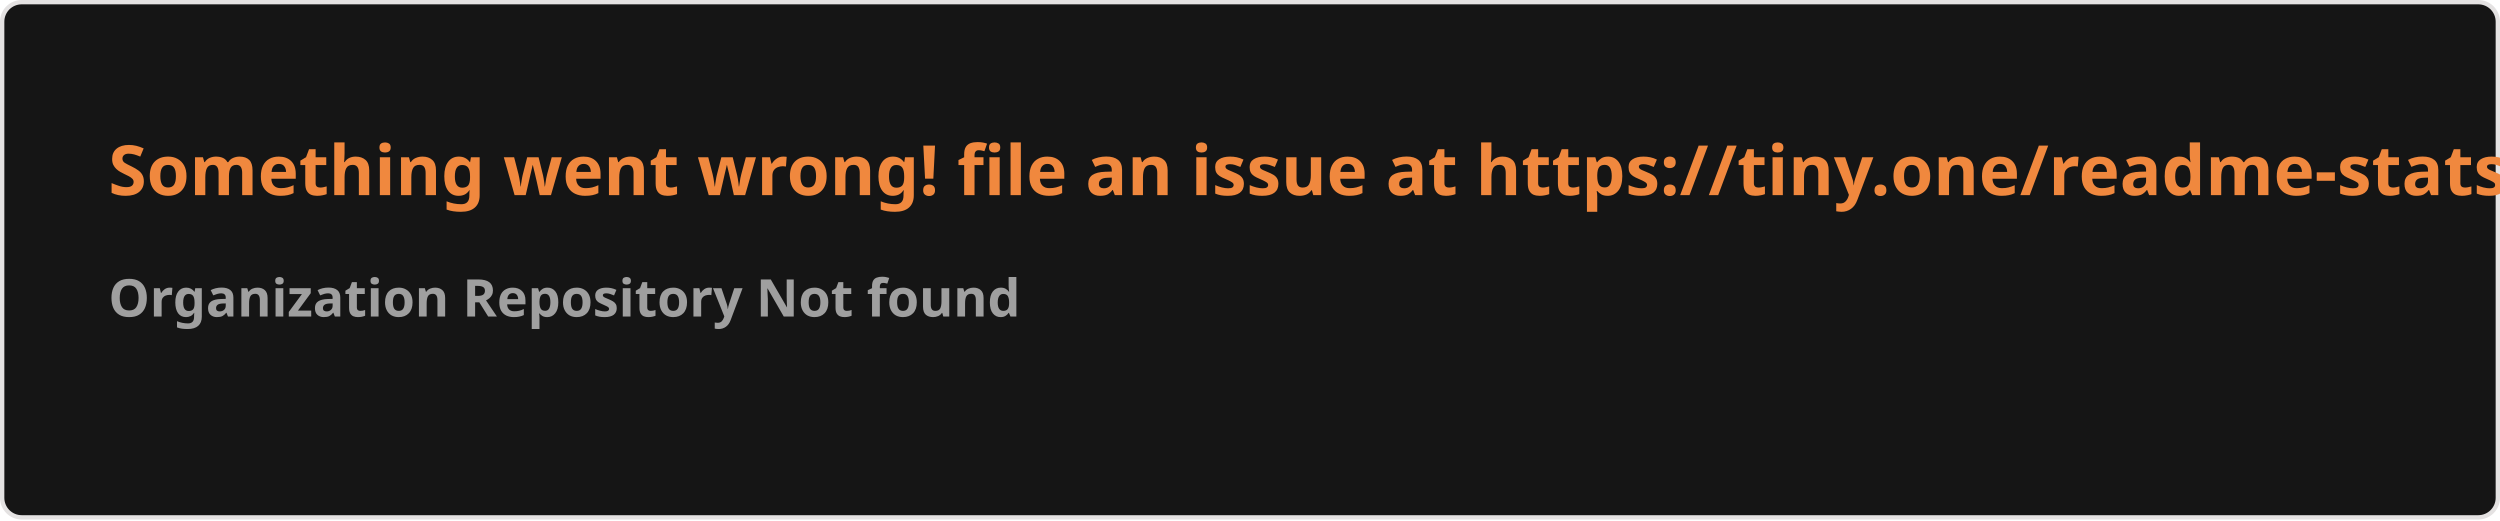
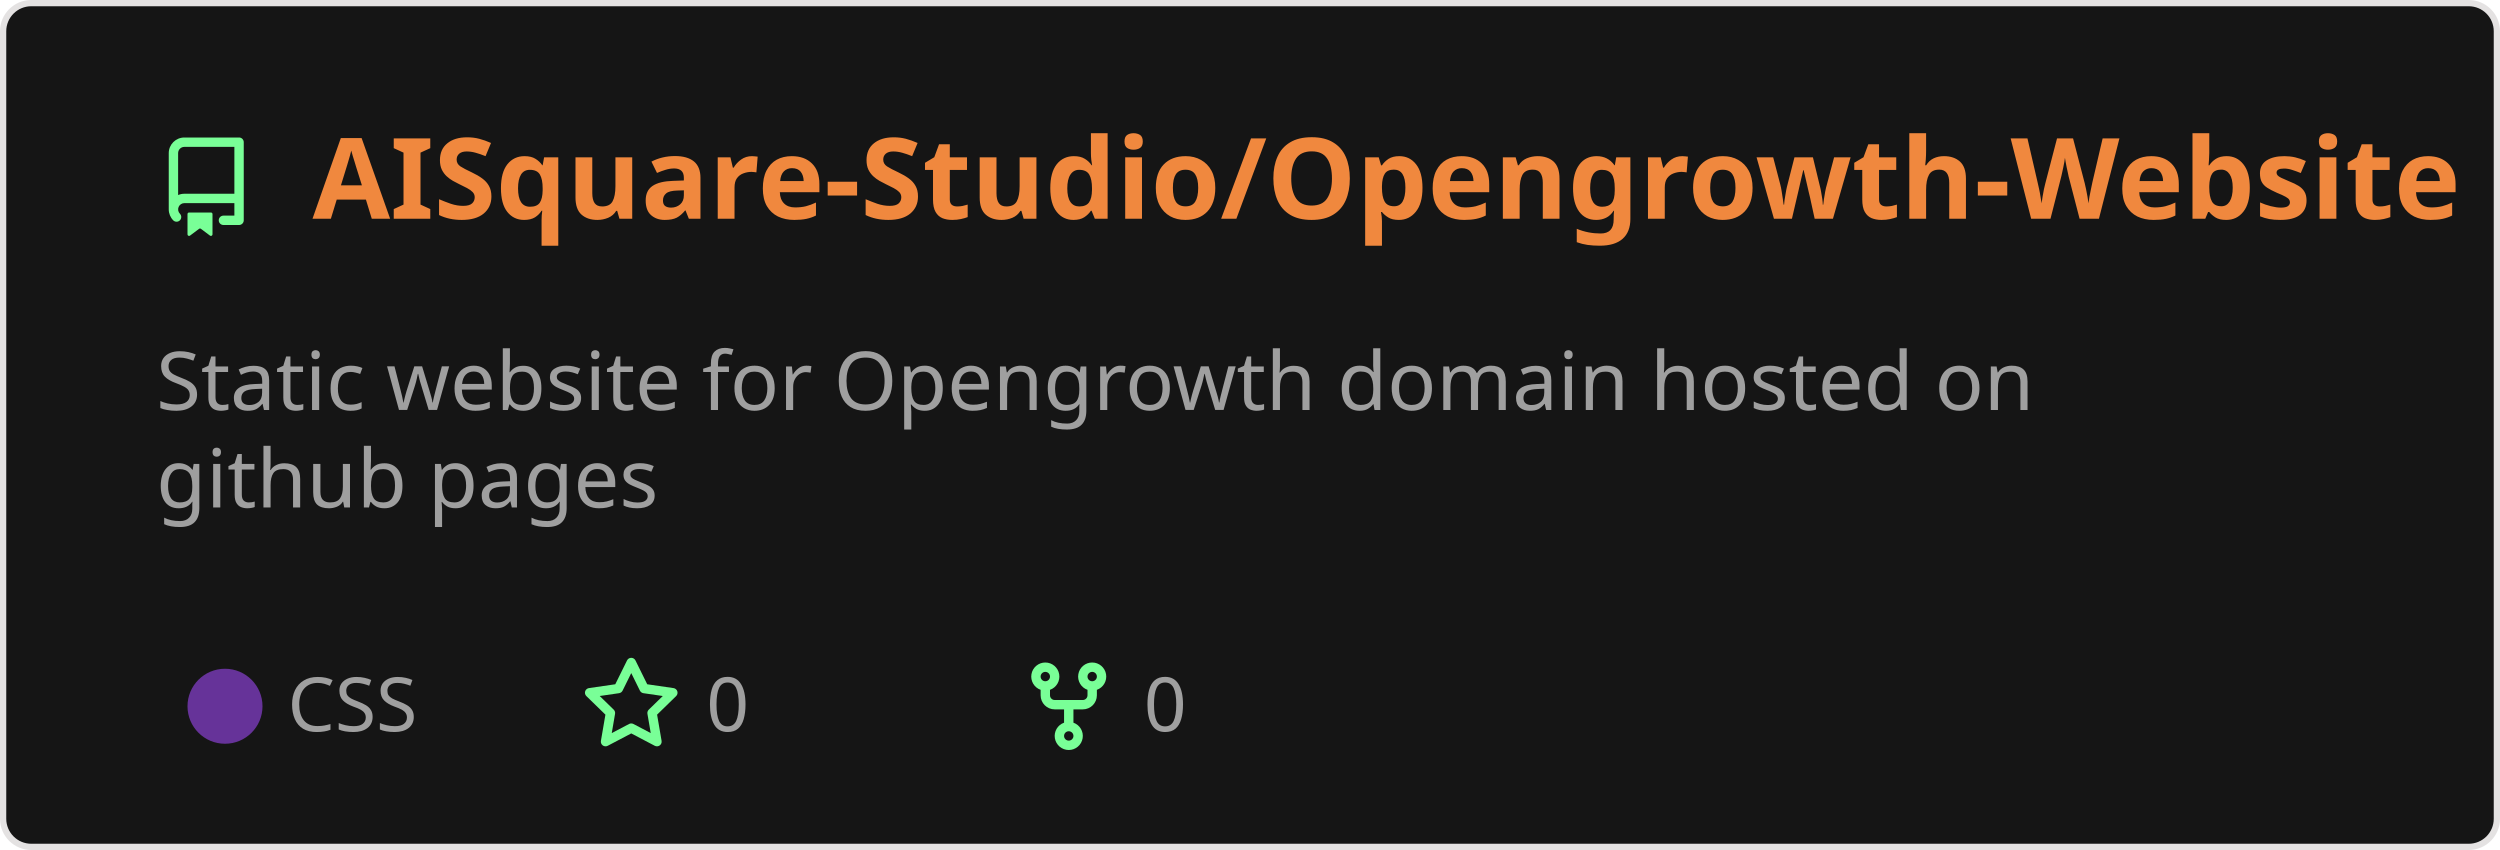
- <svg xmlns="http://www.w3.org/2000/svg" width="576.5" height="120" viewBox="0 0 576.5 120" fill="#151515">
+ <svg xmlns="http://www.w3.org/2000/svg" width="400" height="136" viewBox="0 0 400 136" fill="none" role="img" aria-labelledby="titleId">
  <style>
-     .text { font: 600 16px 'Segoe UI', Ubuntu, Sans-Serif; fill: #f0883e }
-     .small { font: 600 12px 'Segoe UI', Ubuntu, Sans-Serif; fill: #9f9f9f }
-     .gray { fill: #858585 }
-     </style>
-   <rect x="0.5" y="0.5" width="575.5" height="99%" rx="4.5" fill="#151515" stroke="#e4e2e2" />
-   <text x="25" y="45" class="text">Something went wrong! file an issue at https://tiny.one/readme-stats</text>
-   <text data-testid="message" x="25" y="55" class="text small">
-     <tspan x="25" dy="18">Organization Repository Not found</tspan>
-     <tspan x="25" dy="18" class="gray" />
+     .header { font: 600 18px 'Segoe UI', Ubuntu, Sans-Serif; fill: #f0883e; }
+     .description { font: 400 13px 'Segoe UI', Ubuntu, Sans-Serif; fill: #9f9f9f; }
+     .gray { font: 400 12px 'Segoe UI', Ubuntu, Sans-Serif; fill: #9f9f9f; }
+     .icon { fill: #79ff97; }
+   </style>
+   <rect x="0.5" y="0.5" rx="4.5" width="399" height="135" fill="#151515" stroke="#e4e2e2" />
+   <g transform="translate(25, 35)">
+     <svg class="icon" x="0" y="-13" viewBox="0 0 16 16" width="16" height="16">
+       <path fill-rule="evenodd" d="M2 2.5A2.5 2.5 0 014.5 0h8.75a.75.75 0 01.75.75v12.5a.75.75 0 01-.75.75h-2.5a.75.75 0 110-1.5h1.75v-2h-8a1 1 0 00-.714 1.7.75.75 0 01-1.072 1.05A2.495 2.495 0 012 11.5v-9zm10.5-1V9h-8c-.356 0-.694.074-1 .208V2.5a1 1 0 011-1h8zM5 12.25v3.25a.25.25 0 00.4.2l1.45-1.087a.25.25 0 01.3 0L8.6 15.7a.25.25 0 00.4-.2v-3.25a.25.25 0 00-.25-.25h-3.5a.25.25 0 00-.25.25z" />
+     </svg>
+     <text x="25" y="0" class="header">AISquare-Studio/Opengrowth-Website</text>
+   </g>
+   <text class="description" x="25" y="50">
+     <tspan dy="1.2em" x="25">Static website for Opengrowth domain hosted on</tspan>
+     <tspan dy="1.2em" x="25">github pages</tspan>
  </text>
+   <g transform="translate(30, 117)">
+     <circle cx="6" cy="-4" r="6" fill="#663399" />
+     <text x="16" class="gray">CSS</text>
+   </g>
+   <g transform="translate(93, 117)">
+     <svg class="icon" y="-12" viewBox="0 0 16 16" width="16" height="16">
+       <path fill-rule="evenodd" d="M8 .25a.75.75 0 01.673.418l1.882 3.815 4.21.612a.75.75 0 01.416 1.279l-3.046 2.97.719 4.192a.75.75 0 01-1.088.791L8 12.347l-3.766 1.98a.75.75 0 01-1.088-.79l.72-4.194L.818 6.374a.75.75 0 01.416-1.28l4.21-.611L7.327.668A.75.75 0 018 .25zm0 2.445L6.615 5.5a.75.75 0 01-.564.41l-3.097.45 2.24 2.184a.75.75 0 01.216.664l-.528 3.084 2.769-1.456a.75.75 0 01.698 0l2.77 1.456-.53-3.084a.75.75 0 01.216-.664l2.24-2.183-3.096-.45a.75.75 0 01-.564-.41L8 2.694v.001z" />
+     </svg>
+     <text x="20" class="gray">0</text>
+   </g>
+   <g transform="translate(163, 117)">
+     <svg class="icon" y="-12" viewBox="0 0 16 16" width="16" height="16">
+       <path fill-rule="evenodd" d="M5 3.25a.75.75 0 11-1.5 0 .75.75 0 011.5 0zm0 2.122a2.25 2.25 0 10-1.5 0v.878A2.25 2.25 0 005.75 8.5h1.5v2.128a2.251 2.251 0 101.5 0V8.5h1.5a2.25 2.25 0 002.25-2.25v-.878a2.25 2.25 0 10-1.5 0v.878a.75.75 0 01-.75.75h-4.5A.75.75 0 015 6.25v-.878zm3.75 7.378a.75.75 0 11-1.5 0 .75.75 0 011.5 0zm3-8.75a.75.75 0 100-1.5.75.75 0 000 1.5z" />
+     </svg>
+     <text x="20" class="gray">0</text>
+   </g>
</svg>
